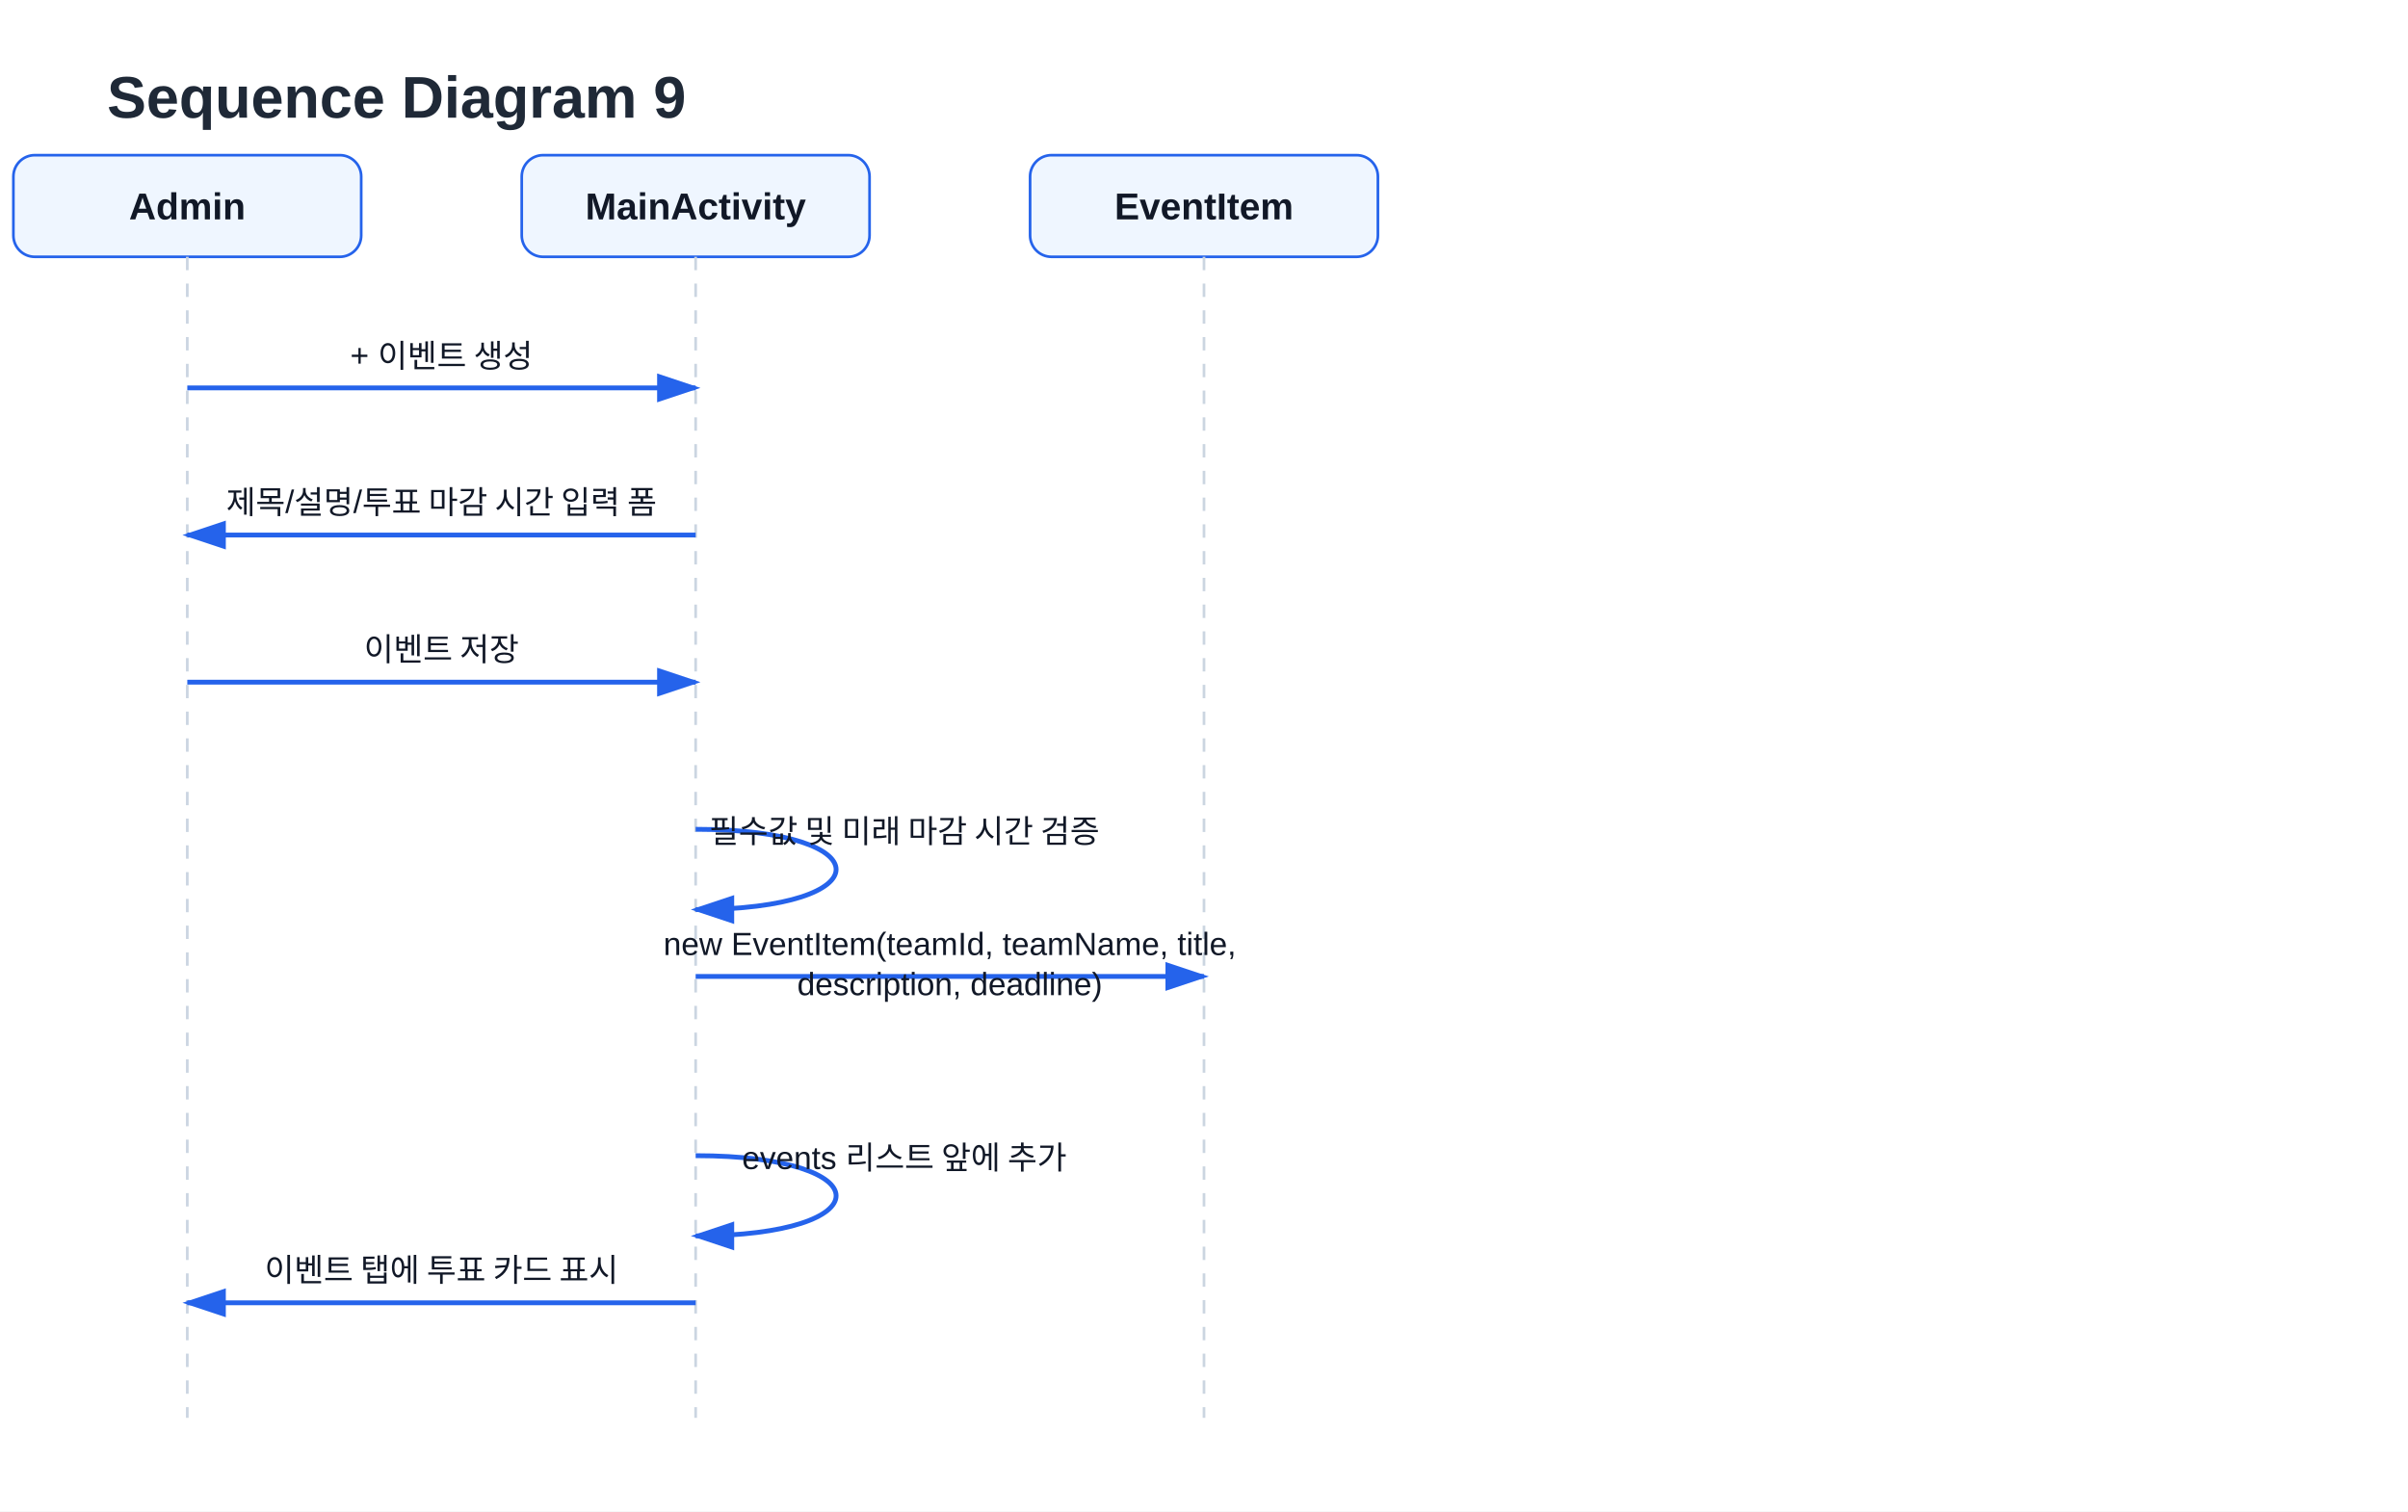
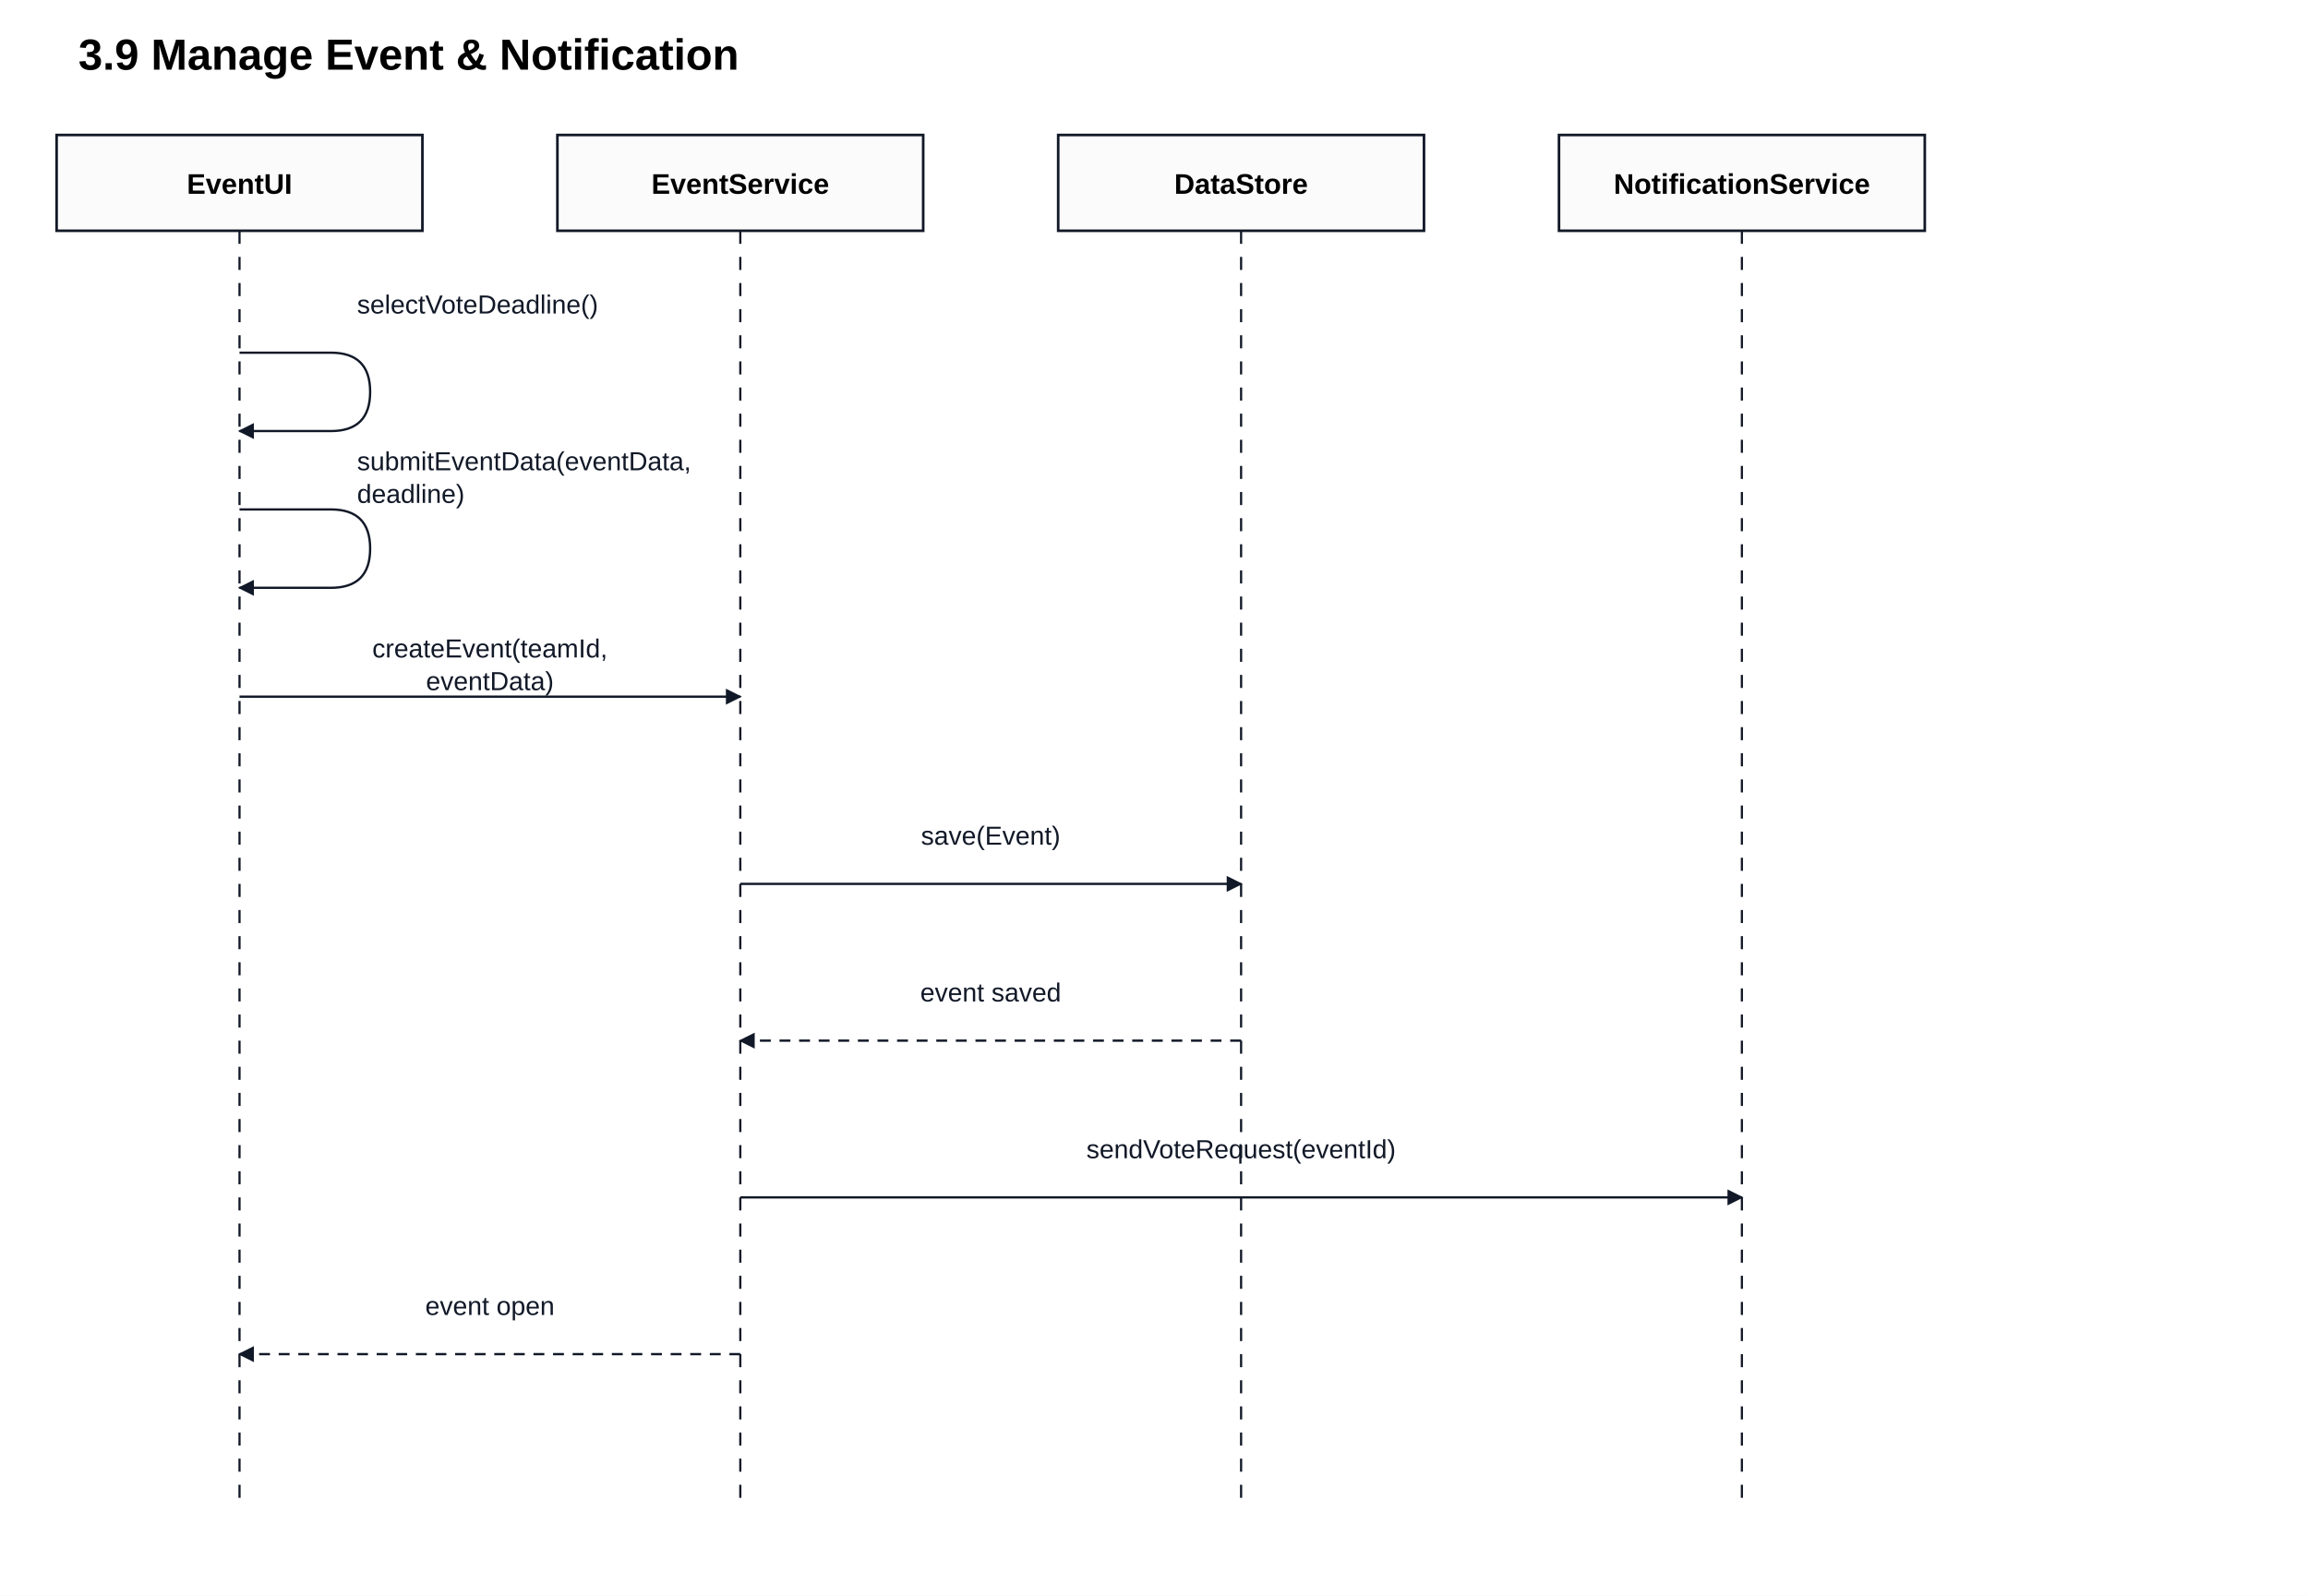
- <svg xmlns="http://www.w3.org/2000/svg" width="900" height="565" viewBox="0 0 900 565">
-   <style>text{font-family:Arial,'Malgun Gothic',sans-serif}.title{font-size:22px;font-weight:700;fill:#1f2937}.boxTitle{font-size:14px;font-weight:700;fill:#111827}.small{font-size:12px;fill:#374151}.msg{font-size:12px;fill:#111827}.muted{font-size:11px;fill:#6b7280}</style>
-   <rect width="100%" height="100%" fill="#ffffff" />
+ <svg xmlns="http://www.w3.org/2000/svg" width="1060" height="733" viewBox="0 0 1060 733">
  <defs>
-     <marker id="arrow" markerWidth="10" markerHeight="10" refX="8" refY="3" orient="auto">
-       <path d="M0,0 L0,6 L9,3 z" fill="#2563eb" />
+     <marker id="arrow" viewBox="0 0 10 10" refX="9" refY="5" markerWidth="7" markerHeight="7" orient="auto">
+       <path d="M0 0 L10 5 L0 10 z" fill="#111827" />
+     </marker>
+     <marker id="hollowArrow" viewBox="0 0 10 10" refX="9" refY="5" markerWidth="7" markerHeight="7" orient="auto">
+       <path d="M0 0 L10 5 L0 10 z" fill="#fbfbfb" stroke="#111827" />
+     </marker>
+     <marker id="diamond" viewBox="0 0 16 10" refX="1" refY="5" markerWidth="11" markerHeight="9" orient="auto">
+       <path d="M1 5 L8 1 L15 5 L8 9 z" fill="#111827" stroke="#111827" />
    </marker>
  </defs>
-   <text x="40" y="44" class="title">Sequence Diagram 9</text>
-   <rect x="5" y="58" width="130" height="38" rx="8" fill="#eff6ff" stroke="#2563eb" />
-   <text x="70" y="82" text-anchor="middle" class="boxTitle">Admin</text>
-   <line x1="70" y1="96" x2="70" y2="530" stroke="#cbd5e1" stroke-dasharray="5,5" />
-   <rect x="195" y="58" width="130" height="38" rx="8" fill="#eff6ff" stroke="#2563eb" />
-   <text x="260" y="82" text-anchor="middle" class="boxTitle">MainActivity</text>
-   <line x1="260" y1="96" x2="260" y2="530" stroke="#cbd5e1" stroke-dasharray="5,5" />
-   <rect x="385" y="58" width="130" height="38" rx="8" fill="#eff6ff" stroke="#2563eb" />
-   <text x="450" y="82" text-anchor="middle" class="boxTitle">EventItem</text>
-   <line x1="450" y1="96" x2="450" y2="530" stroke="#cbd5e1" stroke-dasharray="5,5" />
-   <line x1="70" y1="145" x2="260" y2="145" stroke="#2563eb" stroke-width="1.8" marker-end="url(#arrow)" />
-   <text x="165.0" y="137" text-anchor="middle" class="msg">+ 이벤트 생성</text>
-   <line x1="260" y1="200" x2="70" y2="200" stroke="#2563eb" stroke-width="1.8" marker-end="url(#arrow)" />
-   <text x="165.0" y="192" text-anchor="middle" class="msg">제목/설명/투표 마감 시간 입력 폼</text>
-   <line x1="70" y1="255" x2="260" y2="255" stroke="#2563eb" stroke-width="1.8" marker-end="url(#arrow)" />
-   <text x="165.0" y="247" text-anchor="middle" class="msg">이벤트 저장</text>
-   <path d="M260 310 C330 310 330 340 260 340" fill="none" stroke="#2563eb" stroke-width="1.8" marker-end="url(#arrow)" />
-   <text x="338" y="315" text-anchor="middle" class="msg">필수값 및 미래 마감 시간 검증</text>
-   <line x1="260" y1="365" x2="450" y2="365" stroke="#2563eb" stroke-width="1.8" marker-end="url(#arrow)" />
-   <text x="355.0" y="357" text-anchor="middle" class="msg">new EventItem(teamId, teamName, title,</text>
-   <text x="355.0" y="372" text-anchor="middle" class="msg"> description, deadline)</text>
-   <path d="M260 432 C330 432 330 462 260 462" fill="none" stroke="#2563eb" stroke-width="1.8" marker-end="url(#arrow)" />
-   <text x="338" y="437" text-anchor="middle" class="msg">events 리스트 앞에 추가</text>
-   <line x1="260" y1="487" x2="70" y2="487" stroke="#2563eb" stroke-width="1.8" marker-end="url(#arrow)" />
-   <text x="165.0" y="479" text-anchor="middle" class="msg">이벤트 탭에 투표 카드 표시</text>
+   <rect width="100%" height="100%" fill="#ffffff" />
+   <text x="36" y="32" font-family="Arial, sans-serif" font-size="20" font-weight="700">3.9 Manage Event &amp; Notification</text>
+   <rect x="26" y="62" width="168" height="44" fill="#fbfbfb" stroke="#111827" stroke-width="1.2" />
+   <text x="110" y="89" text-anchor="middle" font-family="Arial, sans-serif" font-size="13" font-weight="700">EventUI</text>
+   <line x1="110" y1="106" x2="110" y2="693" stroke="#111827" stroke-width="1" stroke-dasharray="6 6" />
+   <rect x="256" y="62" width="168" height="44" fill="#fbfbfb" stroke="#111827" stroke-width="1.2" />
+   <text x="340" y="89" text-anchor="middle" font-family="Arial, sans-serif" font-size="13" font-weight="700">EventService</text>
+   <line x1="340" y1="106" x2="340" y2="693" stroke="#111827" stroke-width="1" stroke-dasharray="6 6" />
+   <rect x="486" y="62" width="168" height="44" fill="#fbfbfb" stroke="#111827" stroke-width="1.2" />
+   <text x="570" y="89" text-anchor="middle" font-family="Arial, sans-serif" font-size="13" font-weight="700">DataStore</text>
+   <line x1="570" y1="106" x2="570" y2="693" stroke="#111827" stroke-width="1" stroke-dasharray="6 6" />
+   <rect x="716" y="62" width="168" height="44" fill="#fbfbfb" stroke="#111827" stroke-width="1.2" />
+   <text x="800" y="89" text-anchor="middle" font-family="Arial, sans-serif" font-size="13" font-weight="700">NotificationService</text>
+   <line x1="800" y1="106" x2="800" y2="693" stroke="#111827" stroke-width="1" stroke-dasharray="6 6" />
+   <path d="M110 162 h42 q18 0 18 18 q0 18 -18 18 h-42" fill="none" stroke="#111827" stroke-width="1.05" marker-end="url(#arrow)" />
+   <text x="164" y="144" text-anchor="start" font-family="Arial, sans-serif" font-size="12" font-weight="400" fill="#111827">selectVoteDeadline()</text>
+   <path d="M110 234 h42 q18 0 18 18 q0 18 -18 18 h-42" fill="none" stroke="#111827" stroke-width="1.05" marker-end="url(#arrow)" />
+   <text x="164" y="216" text-anchor="start" font-family="Arial, sans-serif" font-size="12" font-weight="400" fill="#111827">submitEventData(eventData,</text>
+   <text x="164" y="231" text-anchor="start" font-family="Arial, sans-serif" font-size="12" font-weight="400" fill="#111827">deadline)</text>
+   <line x1="110" y1="320" x2="340" y2="320" stroke="#111827" stroke-width="1.05" marker-end="url(#arrow)" />
+   <text x="225" y="302" text-anchor="middle" font-family="Arial, sans-serif" font-size="12" font-weight="400" fill="#111827">createEvent(teamId,</text>
+   <text x="225" y="317" text-anchor="middle" font-family="Arial, sans-serif" font-size="12" font-weight="400" fill="#111827">eventData)</text>
+   <line x1="340" y1="406" x2="570" y2="406" stroke="#111827" stroke-width="1.05" marker-end="url(#arrow)" />
+   <text x="455" y="388" text-anchor="middle" font-family="Arial, sans-serif" font-size="12" font-weight="400" fill="#111827">save(Event)</text>
+   <line x1="570" y1="478" x2="340" y2="478" stroke="#111827" stroke-width="1.05" marker-end="url(#arrow)" stroke-dasharray="5 4" />
+   <text x="455" y="460" text-anchor="middle" font-family="Arial, sans-serif" font-size="12" font-weight="400" fill="#111827">event saved</text>
+   <line x1="340" y1="550" x2="800" y2="550" stroke="#111827" stroke-width="1.05" marker-end="url(#arrow)" />
+   <text x="570" y="532" text-anchor="middle" font-family="Arial, sans-serif" font-size="12" font-weight="400" fill="#111827">sendVoteRequest(eventId)</text>
+   <line x1="340" y1="622" x2="110" y2="622" stroke="#111827" stroke-width="1.05" marker-end="url(#arrow)" stroke-dasharray="5 4" />
+   <text x="225" y="604" text-anchor="middle" font-family="Arial, sans-serif" font-size="12" font-weight="400" fill="#111827">event open</text>
</svg>
